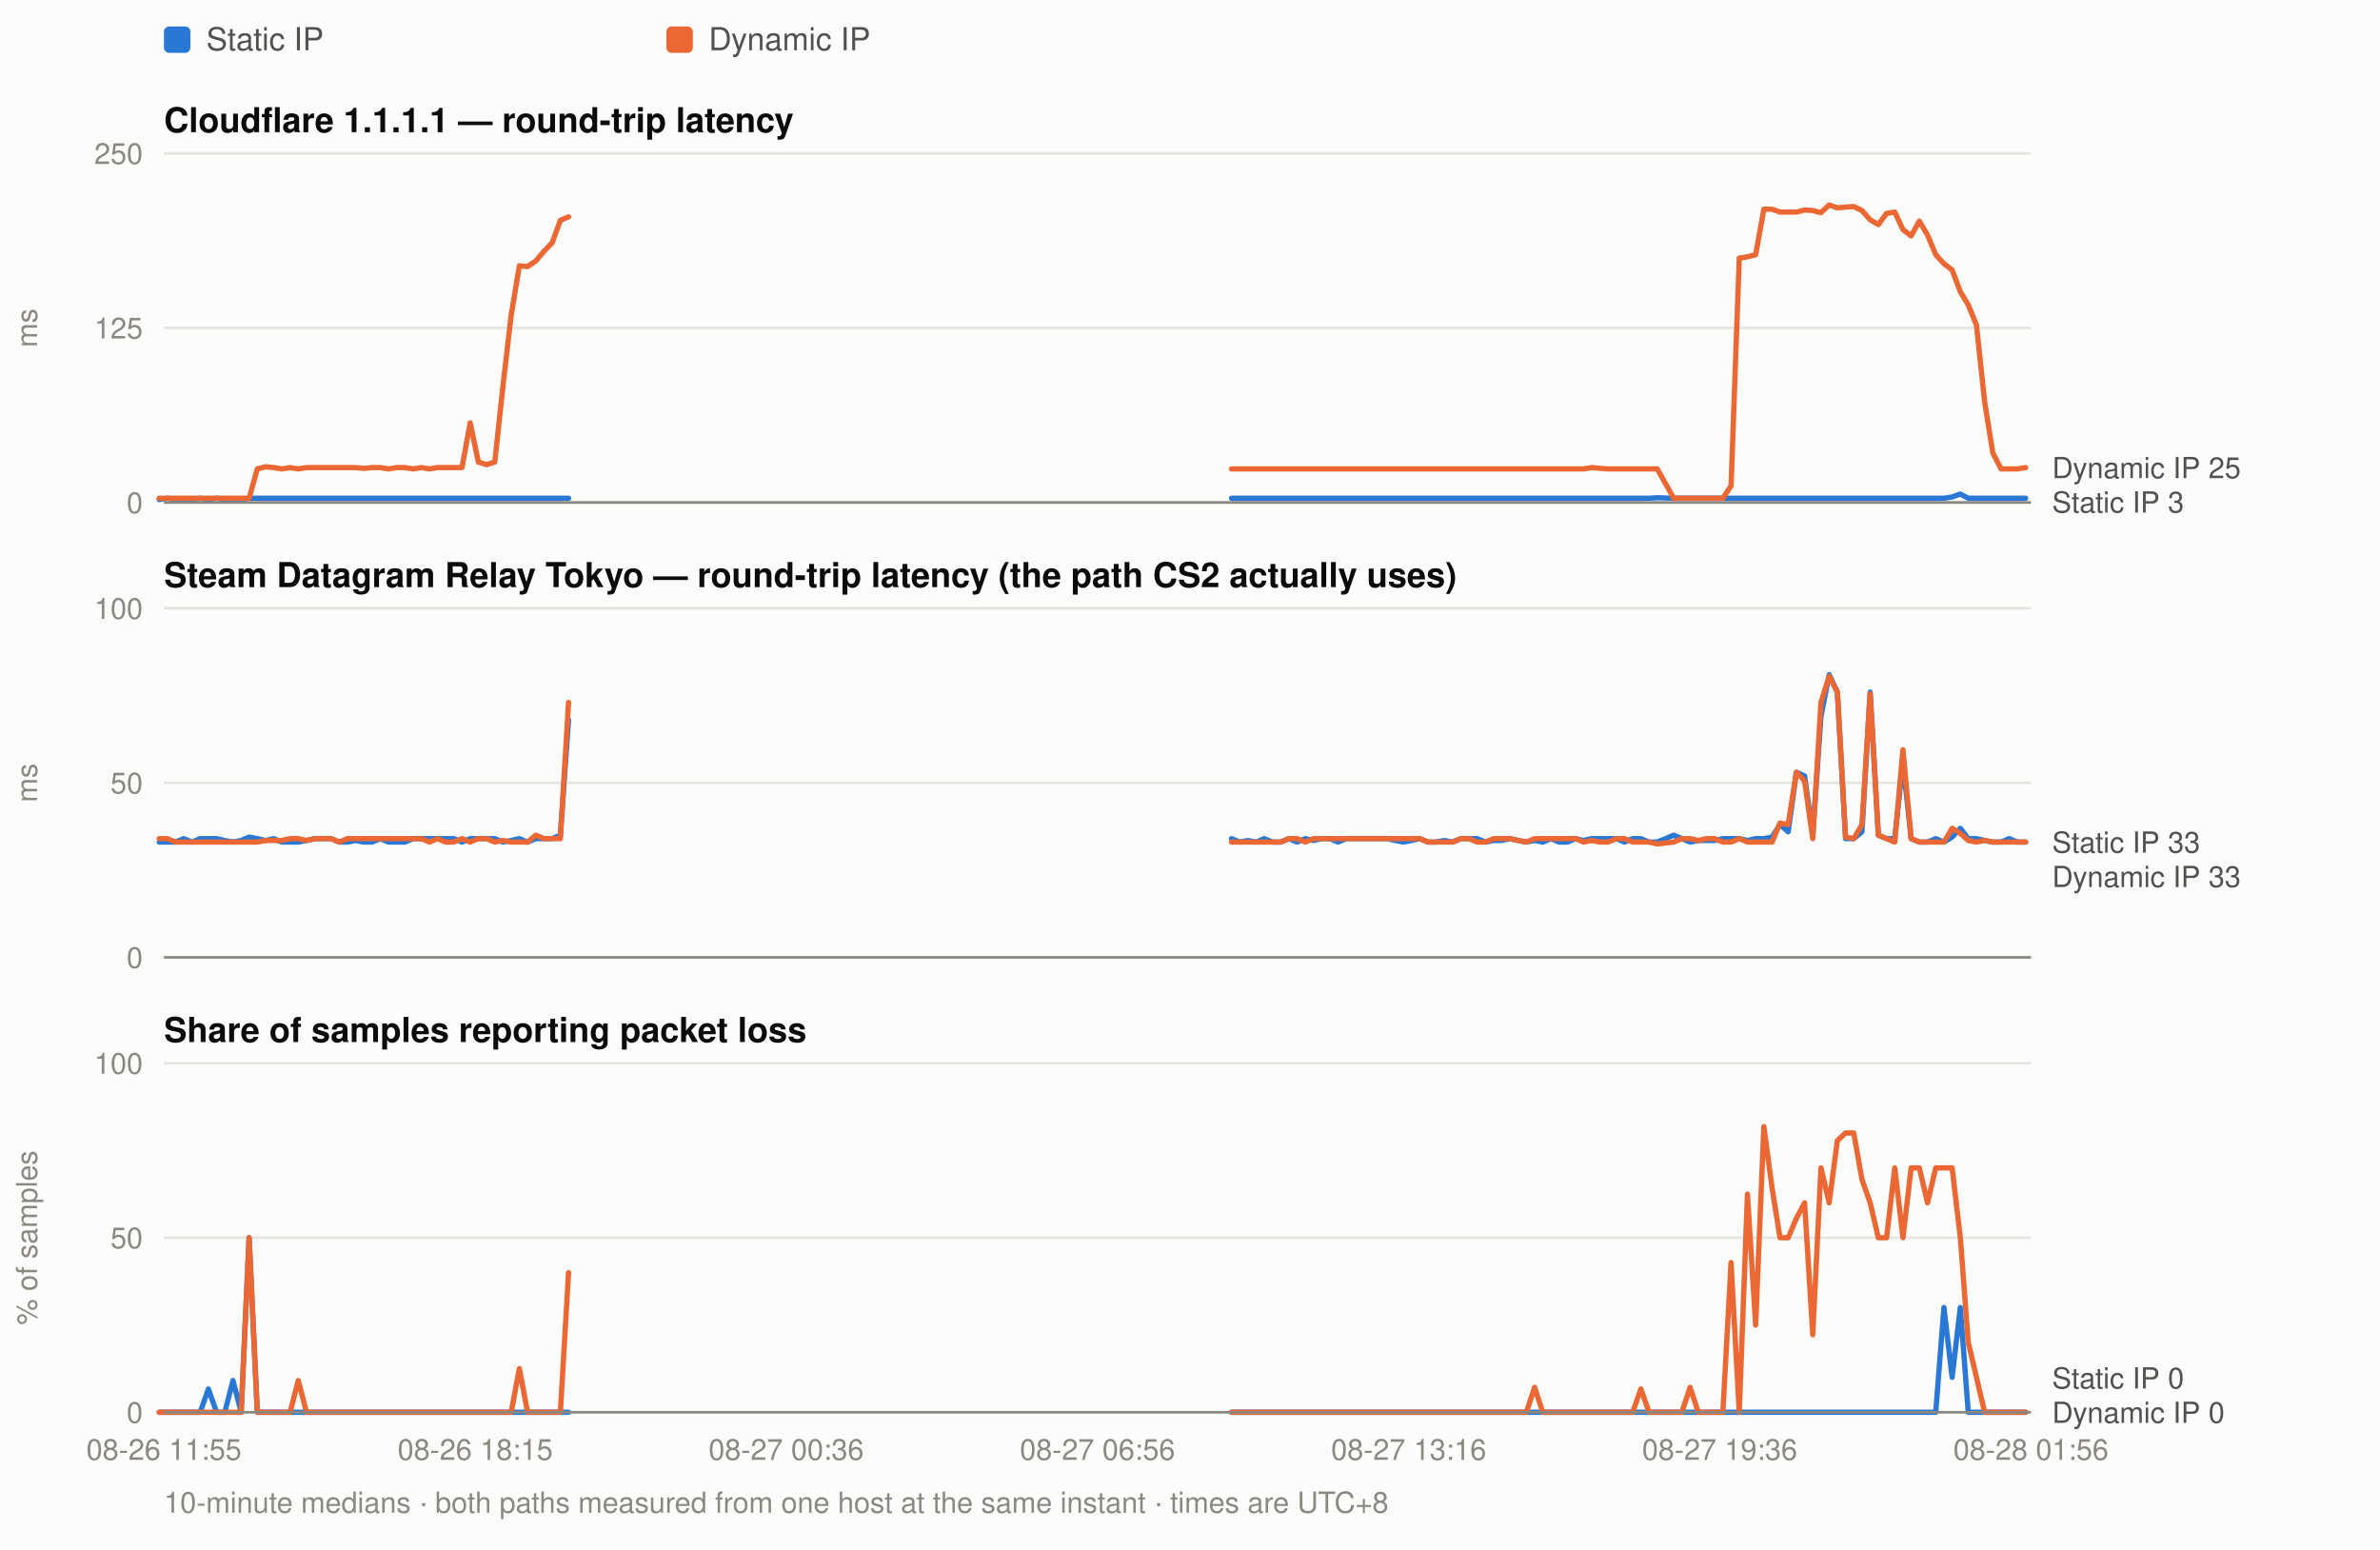
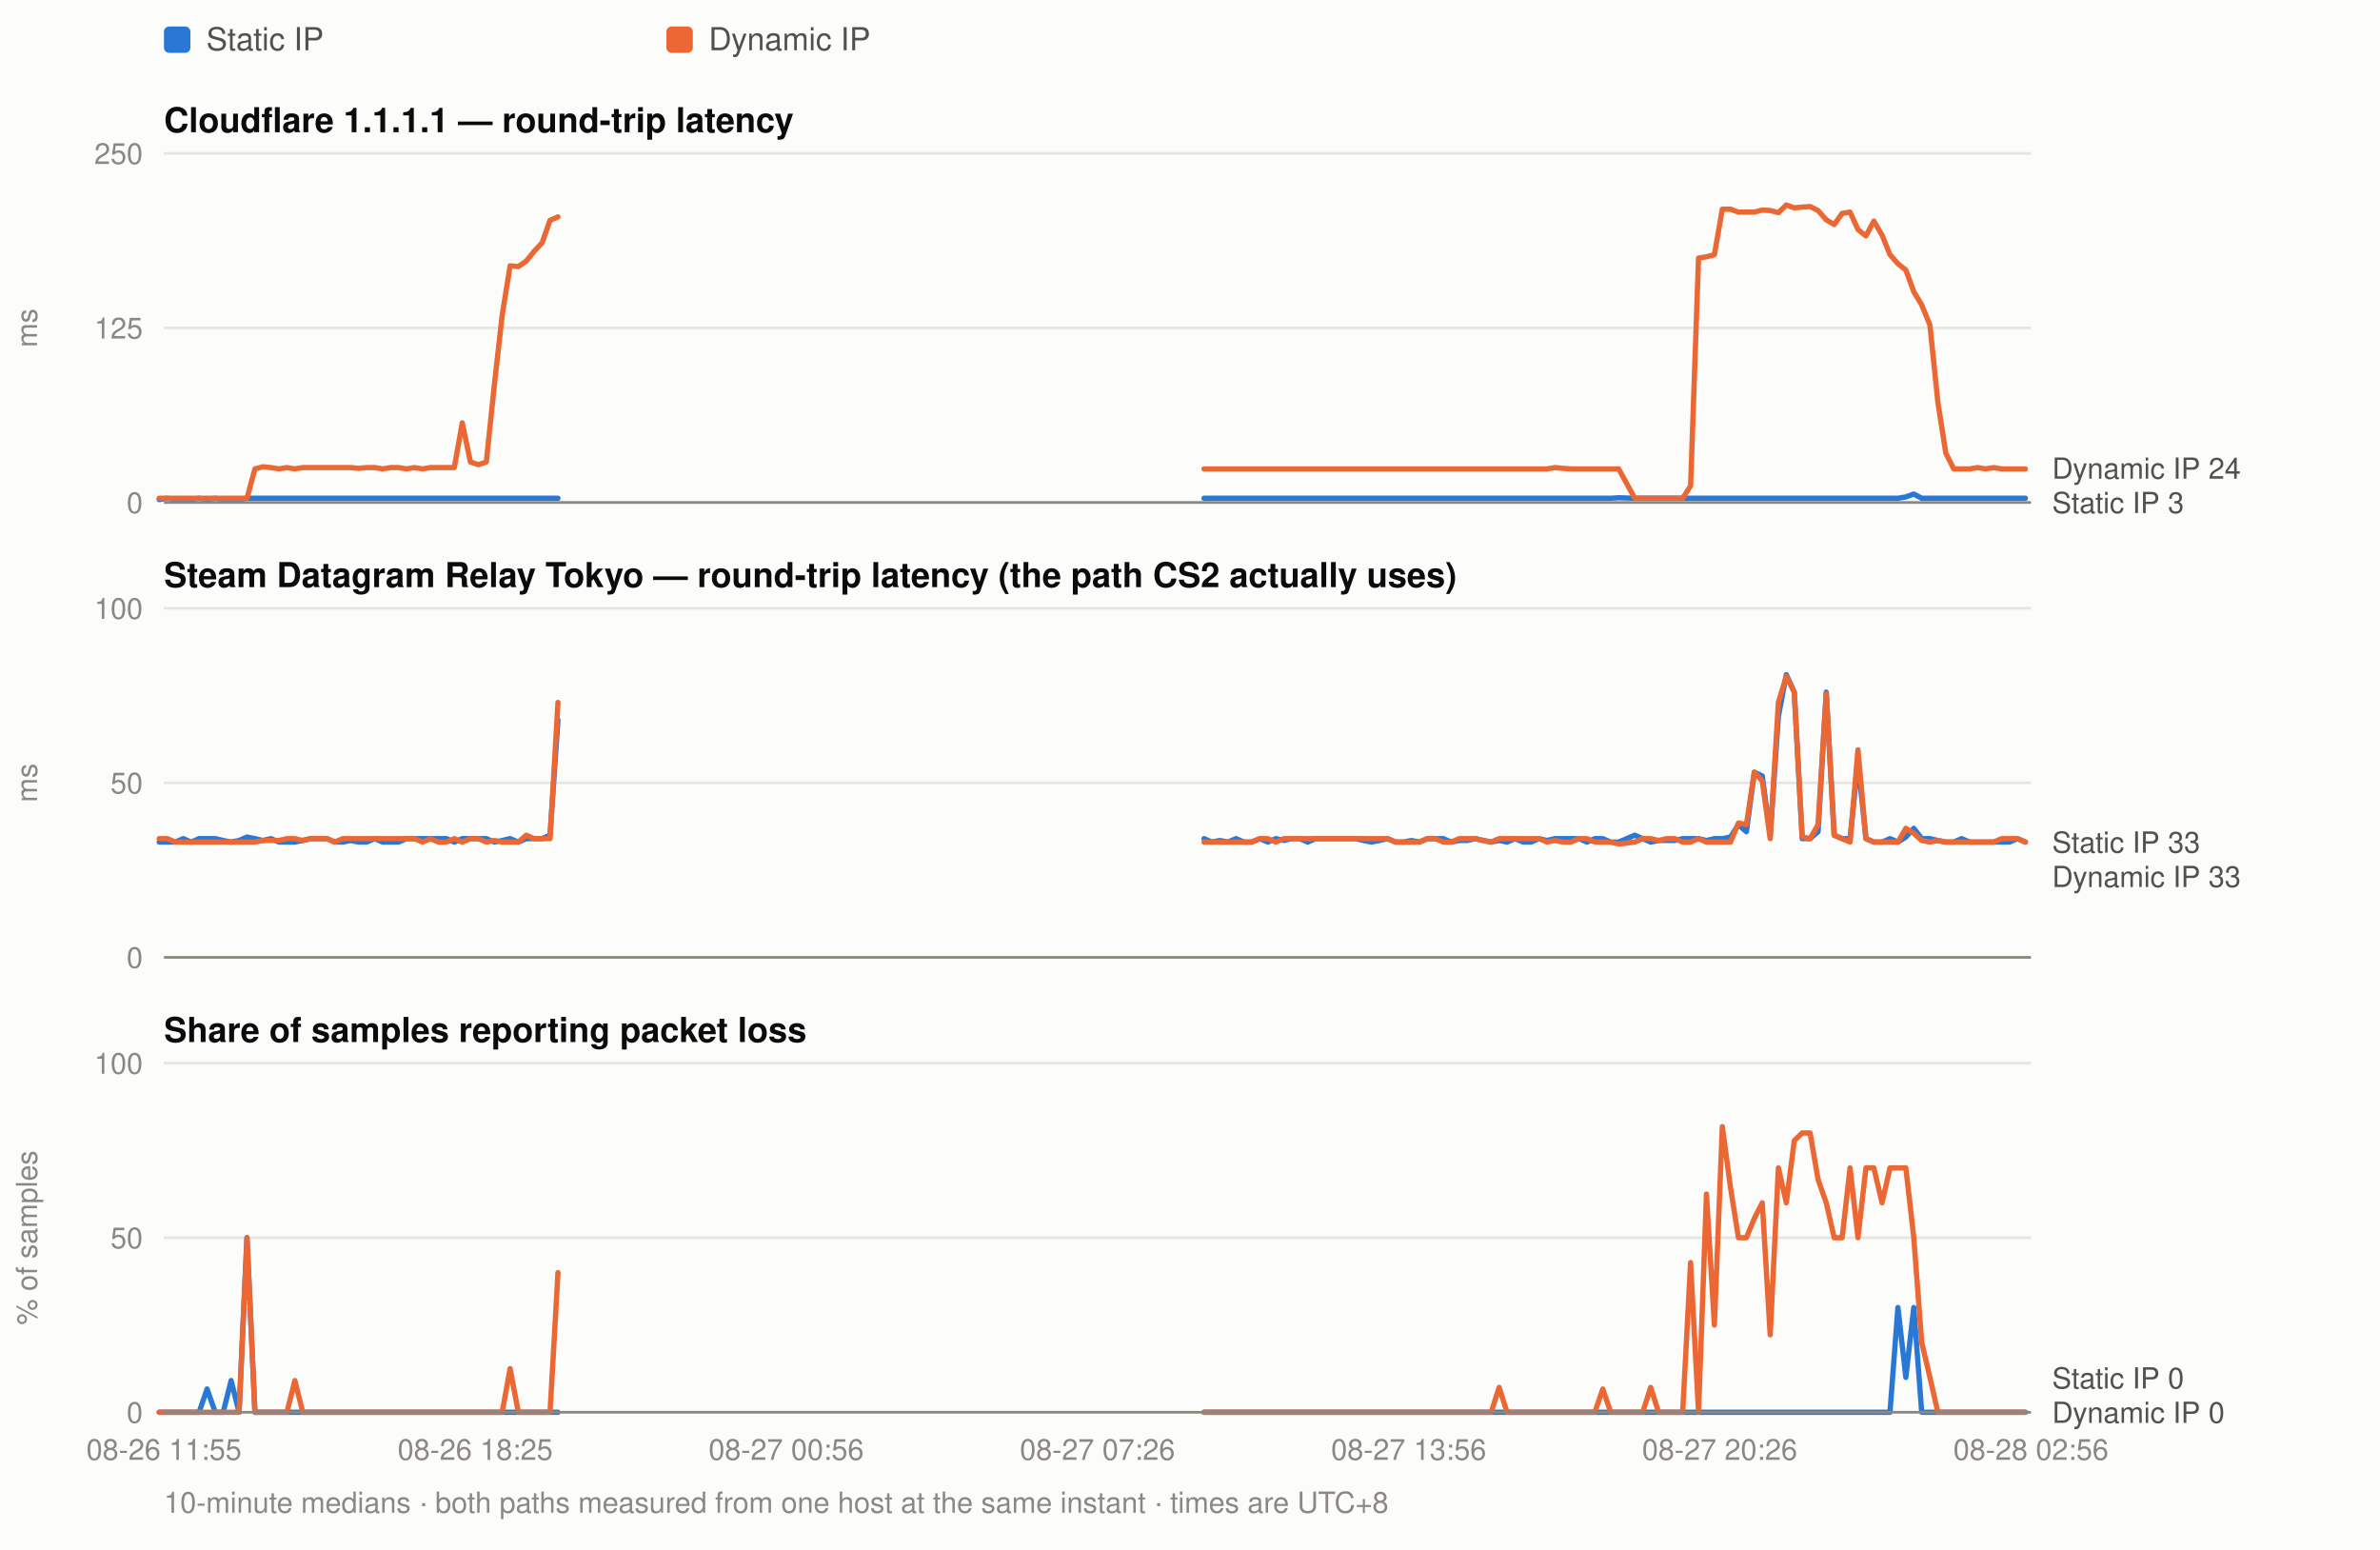
<svg xmlns="http://www.w3.org/2000/svg" width="900" height="586" viewBox="0 0 900 586" font-family="ui-sans-serif,-apple-system,Segoe UI,Helvetica,Arial,sans-serif">
  <rect width="900" height="586" fill="#fcfcfb" />
  <rect x="62" y="10" width="10" height="10" rx="2" fill="#2a78d6" />
  <text x="78" y="19" font-size="12" fill="#52514e">Static IP</text>
  <rect x="252" y="10" width="10" height="10" rx="2" fill="#eb6834" />
  <text x="268" y="19" font-size="12" fill="#52514e">Dynamic IP</text>
  <text x="62" y="50" font-size="13" font-weight="600" fill="#0b0b0b">Cloudflare 1.1.1.1 — round-trip latency</text>
  <line x1="62" y1="190.0" x2="768" y2="190.0" stroke="#e6e5e0" stroke-width="1" />
  <text x="54" y="194.0" font-size="11" text-anchor="end" fill="#8a8880">0</text>
  <line x1="62" y1="124.0" x2="768" y2="124.0" stroke="#e6e5e0" stroke-width="1" />
  <text x="54" y="128.0" font-size="11" text-anchor="end" fill="#8a8880">125</text>
  <line x1="62" y1="58.0" x2="768" y2="58.0" stroke="#e6e5e0" stroke-width="1" />
  <text x="54" y="62.0" font-size="11" text-anchor="end" fill="#8a8880">250</text>
  <text x="14" y="124.0" font-size="11" fill="#8a8880" transform="rotate(-90 14 124.0)" text-anchor="middle">ms</text>
-   <path d="M60.2 188.9 L63.3 188.4 L66.4 188.9 L69.5 188.9 L72.6 188.9 L75.7 188.4 L78.8 188.9 L81.9 188.4 L85.0 188.9 L88.1 188.9 L91.2 188.9 L94.2 188.4 L97.3 188.4 L100.4 188.4 L103.5 188.4 L106.6 188.4 L109.7 188.4 L112.8 188.4 L115.9 188.4 L119.0 188.4 L122.1 188.4 L125.2 188.4 L128.3 188.4 L131.4 188.4 L134.5 188.4 L137.6 188.4 L140.7 188.4 L143.8 188.4 L146.9 188.4 L150.0 188.4 L153.1 188.4 L156.2 188.4 L159.3 188.4 L162.4 188.4 L165.4 188.4 L168.5 188.4 L171.6 188.4 L174.7 188.4 L177.8 188.4 L180.9 188.4 L184.0 188.4 L187.1 188.4 L190.2 188.4 L193.3 188.4 L196.4 188.4 L199.5 188.4 L202.6 188.4 L205.7 188.4 L208.8 188.4 L211.9 188.4 L215.0 188.4" fill="none" stroke="#2a78d6" stroke-width="2" stroke-linejoin="round" stroke-linecap="round" />
-   <path d="M465.7 188.4 L468.8 188.4 L471.9 188.4 L475.0 188.4 L478.1 188.4 L481.2 188.4 L484.3 188.4 L487.4 188.4 L490.5 188.4 L493.6 188.4 L496.7 188.4 L499.8 188.4 L502.9 188.4 L506.0 188.4 L509.1 188.4 L512.2 188.4 L515.3 188.4 L518.4 188.4 L521.5 188.4 L524.6 188.4 L527.6 188.4 L530.7 188.4 L533.8 188.4 L536.9 188.4 L540.0 188.4 L543.1 188.4 L546.2 188.4 L549.3 188.4 L552.4 188.4 L555.5 188.4 L558.6 188.4 L561.7 188.4 L564.8 188.4 L567.9 188.4 L571.0 188.4 L574.1 188.4 L577.2 188.4 L580.3 188.4 L583.4 188.4 L586.5 188.4 L589.6 188.4 L592.7 188.4 L595.8 188.4 L598.8 188.4 L601.9 188.4 L605.0 188.4 L608.1 188.4 L611.2 188.4 L614.3 188.4 L617.4 188.4 L620.5 188.4 L623.6 188.4 L626.7 188.2 L632.9 188.4 L636.0 188.4 L639.1 188.4 L642.2 188.4 L645.3 188.4 L648.4 188.4 L651.5 188.4 L654.6 188.4 L657.7 188.4 L660.8 188.4 L663.9 188.4 L667.0 188.4 L670.1 188.4 L673.1 188.4 L676.2 188.4 L679.3 188.4 L682.4 188.4 L685.5 188.4 L688.6 188.4 L691.7 188.4 L694.8 188.4 L697.9 188.4 L701.0 188.4 L704.1 188.4 L707.2 188.4 L710.3 188.4 L713.4 188.4 L716.5 188.4 L719.6 188.4 L722.7 188.4 L725.8 188.4 L728.9 188.4 L732.0 188.4 L735.1 188.4 L738.2 187.9 L741.3 186.8 L744.3 188.4 L747.4 188.4 L750.5 188.4 L753.6 188.4 L756.7 188.4 L759.8 188.4 L762.9 188.4 L766.0 188.4" fill="none" stroke="#2a78d6" stroke-width="2" stroke-linejoin="round" stroke-linecap="round" />
-   <path d="M60.2 188.4 L63.3 188.4 L66.4 188.4 L69.5 188.4 L72.6 188.4 L75.7 188.4 L78.8 188.4 L81.9 188.4 L85.0 188.4 L88.1 188.4 L91.2 188.4 L94.2 188.4 L97.3 177.3 L100.4 176.5 L103.5 176.8 L106.6 177.3 L109.7 176.8 L112.8 177.3 L115.9 176.8 L119.0 176.8 L122.1 176.8 L125.2 176.8 L128.3 176.8 L131.4 176.8 L134.5 176.8 L137.6 177.1 L140.7 176.8 L143.8 176.8 L146.9 177.3 L150.0 176.8 L153.1 176.8 L156.2 177.3 L159.3 176.8 L162.4 177.3 L165.4 176.8 L168.5 176.8 L171.6 176.8 L174.7 176.8 L177.8 159.9 L180.9 174.7 L184.0 175.7 L187.1 174.7 L190.2 145.9 L193.3 119.2 L196.4 100.5 L199.5 100.8 L202.6 98.7 L205.7 95.0 L208.8 91.8 L211.9 83.3 L215.0 82.0" fill="none" stroke="#eb6834" stroke-width="2" stroke-linejoin="round" stroke-linecap="round" />
-   <path d="M465.7 177.3 L468.8 177.3 L471.9 177.3 L475.0 177.3 L478.1 177.3 L481.2 177.3 L484.3 177.3 L487.4 177.3 L490.5 177.3 L493.6 177.3 L496.7 177.3 L499.8 177.3 L502.9 177.3 L506.0 177.3 L509.1 177.3 L512.2 177.3 L515.3 177.3 L518.4 177.3 L521.5 177.3 L524.6 177.3 L527.6 177.3 L530.7 177.3 L533.8 177.3 L536.9 177.3 L540.0 177.3 L543.1 177.3 L546.2 177.3 L549.3 177.3 L552.4 177.3 L555.5 177.3 L558.6 177.3 L561.7 177.3 L564.8 177.3 L567.9 177.3 L571.0 177.3 L574.1 177.3 L577.2 177.3 L580.3 177.3 L583.4 177.3 L586.5 177.3 L589.6 177.3 L592.7 177.3 L595.8 177.3 L598.8 177.3 L601.9 176.8 L605.0 177.1 L608.1 177.3 L611.2 177.3 L614.3 177.3 L617.4 177.3 L620.5 177.3 L623.6 177.3 L626.7 177.3 L632.9 188.4 L636.0 188.4 L639.1 188.4 L642.2 188.4 L645.3 188.4 L648.4 188.4 L651.5 188.4 L654.6 183.7 L657.7 97.6 L660.8 97.1 L663.9 96.3 L667.0 79.1 L670.1 79.1 L673.1 80.2 L676.2 80.2 L679.3 80.2 L682.4 79.4 L685.5 79.6 L688.6 80.4 L691.7 77.5 L694.8 78.6 L697.9 78.3 L701.0 78.1 L704.1 79.6 L707.2 83.1 L710.3 84.9 L713.4 80.7 L716.5 80.2 L719.6 86.8 L722.7 89.2 L725.8 83.6 L728.9 88.9 L732.0 96.3 L735.1 99.7 L738.2 102.1 L741.3 110.3 L744.3 115.3 L747.4 122.9 L750.5 152.0 L753.6 171.3 L756.7 177.3 L759.8 177.3 L762.9 177.3 L766.0 176.8" fill="none" stroke="#eb6834" stroke-width="2" stroke-linejoin="round" stroke-linecap="round" />
-   <text x="776" y="180.8" font-size="11" fill="#52514e">Dynamic IP 25</text>
-   <text x="776" y="193.8" font-size="11" fill="#52514e">Static IP 3</text>
+   <path d="M60.2 188.9 L63.3 188.4 L66.3 188.9 L69.3 188.9 L72.3 188.9 L75.3 188.4 L78.3 188.9 L81.4 188.4 L84.4 188.9 L87.4 188.9 L90.4 188.9 L93.4 188.4 L96.4 188.4 L99.4 188.4 L102.5 188.4 L105.5 188.4 L108.5 188.4 L111.5 188.4 L114.5 188.4 L117.5 188.4 L120.6 188.4 L123.6 188.4 L126.6 188.4 L129.6 188.4 L132.6 188.4 L135.6 188.4 L138.7 188.4 L141.7 188.4 L144.7 188.4 L147.7 188.4 L150.7 188.4 L153.7 188.4 L156.7 188.4 L159.8 188.4 L162.8 188.4 L165.8 188.4 L168.8 188.4 L171.8 188.4 L174.8 188.4 L177.9 188.4 L180.9 188.4 L183.9 188.4 L186.9 188.4 L189.9 188.4 L192.9 188.4 L196.0 188.4 L199.0 188.4 L202.0 188.4 L205.0 188.4 L208.0 188.4 L211.0 188.4" fill="none" stroke="#2a78d6" stroke-width="2" stroke-linejoin="round" stroke-linecap="round" />
+   <path d="M455.3 188.4 L458.3 188.4 L461.3 188.4 L464.4 188.4 L467.4 188.4 L470.4 188.4 L473.4 188.4 L476.4 188.4 L479.4 188.4 L482.5 188.4 L485.5 188.4 L488.5 188.4 L491.5 188.4 L494.5 188.4 L497.5 188.4 L500.6 188.4 L503.6 188.4 L506.6 188.4 L509.6 188.4 L512.6 188.4 L515.6 188.4 L518.6 188.4 L521.7 188.4 L524.7 188.4 L527.7 188.4 L530.7 188.4 L533.7 188.4 L536.7 188.4 L539.8 188.4 L542.8 188.4 L545.8 188.4 L548.8 188.4 L551.8 188.4 L554.8 188.4 L557.9 188.4 L560.9 188.4 L563.9 188.4 L566.9 188.4 L569.9 188.4 L572.9 188.4 L576.0 188.4 L579.0 188.4 L582.0 188.4 L585.0 188.4 L588.0 188.4 L591.0 188.4 L594.0 188.4 L597.1 188.4 L600.1 188.4 L603.1 188.4 L606.1 188.4 L609.1 188.4 L612.1 188.2 L618.2 188.4 L621.2 188.4 L624.2 188.4 L627.2 188.4 L630.2 188.4 L633.3 188.4 L636.3 188.4 L639.3 188.4 L642.3 188.4 L645.3 188.4 L648.3 188.4 L651.3 188.4 L654.4 188.4 L657.4 188.4 L660.4 188.4 L663.4 188.4 L666.4 188.4 L669.4 188.4 L672.5 188.4 L675.5 188.4 L678.5 188.4 L681.5 188.4 L684.5 188.4 L687.5 188.4 L690.6 188.4 L693.6 188.4 L696.6 188.4 L699.6 188.4 L702.6 188.4 L705.6 188.4 L708.6 188.4 L711.7 188.4 L714.7 188.4 L717.7 188.4 L720.7 187.9 L723.7 186.8 L726.7 188.4 L729.8 188.4 L732.8 188.4 L735.8 188.4 L738.8 188.4 L741.8 188.4 L744.8 188.4 L747.9 188.4 L750.9 188.4 L753.9 188.4 L756.9 188.4 L759.9 188.4 L762.9 188.4 L765.9 188.4" fill="none" stroke="#2a78d6" stroke-width="2" stroke-linejoin="round" stroke-linecap="round" />
+   <path d="M60.2 188.4 L63.3 188.4 L66.3 188.4 L69.3 188.4 L72.3 188.4 L75.3 188.4 L78.3 188.4 L81.4 188.4 L84.4 188.4 L87.4 188.4 L90.4 188.4 L93.4 188.4 L96.4 177.3 L99.4 176.5 L102.5 176.8 L105.5 177.3 L108.5 176.8 L111.5 177.3 L114.5 176.8 L117.5 176.8 L120.6 176.8 L123.6 176.8 L126.6 176.8 L129.6 176.8 L132.6 176.8 L135.6 177.1 L138.7 176.8 L141.7 176.8 L144.7 177.3 L147.7 176.8 L150.7 176.8 L153.7 177.3 L156.7 176.8 L159.8 177.3 L162.8 176.8 L165.8 176.8 L168.8 176.8 L171.8 176.8 L174.8 159.9 L177.9 174.7 L180.9 175.7 L183.9 174.7 L186.9 145.9 L189.9 119.2 L192.9 100.5 L196.0 100.8 L199.0 98.7 L202.0 95.0 L205.0 91.8 L208.0 83.3 L211.0 82.0" fill="none" stroke="#eb6834" stroke-width="2" stroke-linejoin="round" stroke-linecap="round" />
+   <path d="M455.3 177.3 L458.3 177.3 L461.3 177.3 L464.4 177.3 L467.4 177.3 L470.4 177.3 L473.4 177.3 L476.4 177.3 L479.4 177.3 L482.5 177.3 L485.5 177.3 L488.5 177.3 L491.5 177.3 L494.5 177.3 L497.5 177.3 L500.6 177.3 L503.6 177.3 L506.6 177.3 L509.6 177.3 L512.6 177.3 L515.6 177.3 L518.6 177.3 L521.7 177.3 L524.7 177.3 L527.7 177.3 L530.7 177.3 L533.7 177.3 L536.7 177.3 L539.8 177.3 L542.8 177.3 L545.8 177.3 L548.8 177.3 L551.8 177.3 L554.8 177.3 L557.9 177.3 L560.9 177.3 L563.9 177.3 L566.9 177.3 L569.9 177.3 L572.9 177.3 L576.0 177.3 L579.0 177.3 L582.0 177.3 L585.0 177.3 L588.0 176.8 L591.0 177.1 L594.0 177.3 L597.1 177.3 L600.1 177.3 L603.1 177.3 L606.1 177.3 L609.1 177.3 L612.1 177.3 L618.2 188.4 L621.2 188.4 L624.2 188.4 L627.2 188.4 L630.2 188.4 L633.3 188.4 L636.3 188.4 L639.3 183.7 L642.3 97.6 L645.3 97.1 L648.3 96.3 L651.3 79.1 L654.4 79.1 L657.4 80.2 L660.4 80.2 L663.4 80.2 L666.4 79.4 L669.4 79.6 L672.5 80.4 L675.5 77.5 L678.5 78.6 L681.5 78.3 L684.5 78.1 L687.5 79.6 L690.6 83.1 L693.6 84.9 L696.6 80.7 L699.6 80.2 L702.6 86.8 L705.6 89.2 L708.6 83.6 L711.7 88.9 L714.7 96.3 L717.7 99.7 L720.7 102.1 L723.7 110.3 L726.7 115.3 L729.8 122.9 L732.8 152.0 L735.8 171.3 L738.8 177.3 L741.8 177.3 L744.8 177.3 L747.9 176.8 L750.9 177.3 L753.9 176.8 L756.9 177.3 L759.9 177.3 L762.9 177.3 L765.9 177.3" fill="none" stroke="#eb6834" stroke-width="2" stroke-linejoin="round" stroke-linecap="round" />
+   <text x="776" y="181.0" font-size="11" fill="#52514e">Dynamic IP 24</text>
+   <text x="776" y="194.0" font-size="11" fill="#52514e">Static IP 3</text>
  <line x1="62" y1="190" x2="768" y2="190" stroke="#8a8880" stroke-width="1" />
  <text x="62" y="222" font-size="13" font-weight="600" fill="#0b0b0b">Steam Datagram Relay Tokyo — round-trip latency (the path CS2 actually uses)</text>
  <line x1="62" y1="362.0" x2="768" y2="362.0" stroke="#e6e5e0" stroke-width="1" />
  <text x="54" y="366.0" font-size="11" text-anchor="end" fill="#8a8880">0</text>
  <line x1="62" y1="296.0" x2="768" y2="296.0" stroke="#e6e5e0" stroke-width="1" />
  <text x="54" y="300.0" font-size="11" text-anchor="end" fill="#8a8880">50</text>
  <line x1="62" y1="230.0" x2="768" y2="230.0" stroke="#e6e5e0" stroke-width="1" />
  <text x="54" y="234.0" font-size="11" text-anchor="end" fill="#8a8880">100</text>
  <text x="14" y="296.0" font-size="11" fill="#8a8880" transform="rotate(-90 14 296.0)" text-anchor="middle">ms</text>
-   <path d="M60.2 318.4 L63.3 318.4 L66.4 318.4 L69.5 317.1 L72.6 318.4 L75.7 317.1 L78.8 317.1 L81.9 317.1 L85.0 317.8 L88.1 318.4 L91.2 317.8 L94.2 316.5 L97.3 317.1 L100.4 317.8 L103.5 317.1 L106.6 318.4 L109.7 318.4 L112.8 318.4 L115.9 317.8 L119.0 317.1 L122.1 317.1 L125.2 317.1 L128.3 318.4 L131.4 318.4 L134.5 317.8 L137.6 318.4 L140.7 318.4 L143.8 317.1 L146.9 318.4 L150.0 318.4 L153.1 318.4 L156.2 317.1 L159.3 317.1 L162.4 317.1 L165.4 317.1 L168.5 317.1 L171.6 317.1 L174.7 318.4 L177.8 317.1 L180.9 317.1 L184.0 317.1 L187.1 317.1 L190.2 318.4 L193.3 317.8 L196.4 317.1 L199.5 318.4 L202.6 317.1 L205.7 317.1 L208.8 317.1 L211.9 315.8 L215.0 272.2" fill="none" stroke="#2a78d6" stroke-width="2" stroke-linejoin="round" stroke-linecap="round" />
-   <path d="M465.7 317.1 L468.8 318.4 L471.9 317.8 L475.0 318.4 L478.1 317.1 L481.2 318.4 L484.3 318.4 L487.4 317.1 L490.5 318.4 L493.6 317.1 L496.7 317.8 L499.8 317.1 L502.9 317.1 L506.0 318.4 L509.1 317.1 L512.2 317.1 L515.3 317.1 L518.4 317.1 L521.5 317.1 L524.6 317.1 L527.6 317.8 L530.7 318.4 L533.8 317.8 L536.9 317.1 L540.0 318.4 L543.1 318.4 L546.2 317.8 L549.3 318.4 L552.4 317.1 L555.5 317.1 L558.6 317.1 L561.7 318.4 L564.8 317.8 L567.9 317.8 L571.0 317.1 L574.1 317.8 L577.2 318.4 L580.3 317.8 L583.4 318.4 L586.5 317.1 L589.6 318.4 L592.7 318.4 L595.8 317.1 L598.8 317.8 L601.9 317.1 L605.0 317.1 L608.1 317.1 L611.2 317.1 L614.3 318.4 L617.4 317.1 L620.5 317.1 L623.6 318.4 L626.7 318.4 L632.9 315.8 L636.0 317.1 L639.1 318.4 L642.2 317.8 L645.3 317.8 L648.4 317.8 L651.5 317.1 L654.6 317.1 L657.7 317.1 L660.8 317.8 L663.9 317.1 L667.0 317.1 L670.1 316.5 L673.1 311.8 L676.2 314.5 L679.3 292.0 L682.4 293.4 L685.5 315.8 L688.6 270.9 L691.7 255.1 L694.8 261.7 L697.9 317.1 L701.0 317.1 L704.1 314.5 L707.2 261.7 L710.3 315.8 L713.4 317.1 L716.5 317.1 L719.6 288.1 L722.7 317.1 L725.8 318.4 L728.9 318.4 L732.0 317.1 L735.1 318.4 L738.2 316.5 L741.3 313.2 L744.3 317.1 L747.4 317.1 L750.5 317.8 L753.6 318.4 L756.7 318.4 L759.8 317.1 L762.9 318.4 L766.0 318.4" fill="none" stroke="#2a78d6" stroke-width="2" stroke-linejoin="round" stroke-linecap="round" />
-   <path d="M60.2 317.1 L63.3 317.1 L66.4 318.4 L69.5 318.4 L72.6 318.4 L75.7 318.4 L78.8 318.4 L81.9 318.4 L85.0 318.4 L88.1 318.4 L91.2 318.4 L94.2 318.4 L97.3 318.4 L100.4 317.8 L103.5 317.8 L106.6 317.8 L109.7 317.1 L112.8 317.1 L115.9 317.8 L119.0 317.1 L122.1 317.1 L125.2 317.1 L128.3 318.4 L131.4 317.1 L134.5 317.1 L137.6 317.1 L140.7 317.1 L143.8 317.1 L146.9 317.1 L150.0 317.1 L153.1 317.1 L156.2 317.1 L159.3 317.1 L162.4 318.4 L165.4 317.1 L168.5 318.4 L171.6 318.4 L174.7 317.1 L177.8 318.4 L180.9 317.1 L184.0 317.1 L187.1 318.4 L190.2 317.8 L193.3 318.4 L196.4 318.4 L199.5 318.4 L202.6 315.8 L205.7 317.1 L208.8 317.1 L211.9 317.1 L215.0 265.6" fill="none" stroke="#eb6834" stroke-width="2" stroke-linejoin="round" stroke-linecap="round" />
-   <path d="M465.7 318.4 L468.8 318.4 L471.9 318.4 L475.0 318.4 L478.1 318.4 L481.2 318.4 L484.3 318.4 L487.4 317.1 L490.5 317.1 L493.6 318.4 L496.7 317.1 L499.8 317.1 L502.9 317.1 L506.0 317.1 L509.1 317.1 L512.2 317.1 L515.3 317.1 L518.4 317.1 L521.5 317.1 L524.6 317.1 L527.6 317.1 L530.7 317.1 L533.8 317.1 L536.9 317.1 L540.0 318.4 L543.1 318.4 L546.2 318.4 L549.3 318.4 L552.4 317.1 L555.5 317.1 L558.6 318.4 L561.7 318.4 L564.8 317.1 L567.9 317.1 L571.0 317.1 L574.1 317.8 L577.2 318.4 L580.3 317.1 L583.4 317.1 L586.5 317.1 L589.6 317.1 L592.7 317.1 L595.8 317.1 L598.8 318.4 L601.9 317.8 L605.0 318.4 L608.1 318.4 L611.2 317.1 L614.3 317.1 L617.4 318.4 L620.5 318.4 L623.6 318.4 L626.7 319.1 L632.9 318.4 L636.0 317.1 L639.1 317.1 L642.2 317.8 L645.3 317.1 L648.4 317.1 L651.5 318.4 L654.6 318.4 L657.7 317.1 L660.8 318.4 L663.9 318.4 L667.0 318.4 L670.1 318.4 L673.1 311.2 L676.2 311.8 L679.3 292.0 L682.4 295.3 L685.5 317.1 L688.6 265.6 L691.7 255.7 L694.8 261.7 L697.9 316.5 L701.0 317.1 L704.1 311.8 L707.2 262.3 L710.3 315.8 L713.4 317.1 L716.5 318.4 L719.6 283.5 L722.7 317.1 L725.8 318.4 L728.9 318.4 L732.0 318.4 L735.1 318.4 L738.2 313.2 L741.3 315.1 L744.3 317.8 L747.4 318.4 L750.5 317.8 L753.6 318.4 L756.7 318.4 L759.8 318.4 L762.9 318.4 L766.0 318.4" fill="none" stroke="#eb6834" stroke-width="2" stroke-linejoin="round" stroke-linecap="round" />
+   <path d="M60.2 318.4 L63.3 318.4 L66.3 318.4 L69.3 317.1 L72.3 318.4 L75.3 317.1 L78.3 317.1 L81.4 317.1 L84.4 317.8 L87.4 318.4 L90.4 317.8 L93.4 316.5 L96.4 317.1 L99.4 317.8 L102.5 317.1 L105.5 318.4 L108.5 318.4 L111.5 318.4 L114.5 317.8 L117.5 317.1 L120.6 317.1 L123.6 317.1 L126.6 318.4 L129.6 318.4 L132.6 317.8 L135.6 318.4 L138.7 318.4 L141.7 317.1 L144.7 318.4 L147.7 318.4 L150.7 318.4 L153.7 317.1 L156.7 317.1 L159.8 317.1 L162.8 317.1 L165.8 317.1 L168.8 317.1 L171.8 318.4 L174.8 317.1 L177.9 317.1 L180.9 317.1 L183.9 317.1 L186.9 318.4 L189.9 317.8 L192.9 317.1 L196.0 318.4 L199.0 317.1 L202.0 317.1 L205.0 317.1 L208.0 315.8 L211.0 272.2" fill="none" stroke="#2a78d6" stroke-width="2" stroke-linejoin="round" stroke-linecap="round" />
+   <path d="M455.3 317.1 L458.3 318.4 L461.3 317.8 L464.4 318.4 L467.4 317.1 L470.4 318.4 L473.4 318.4 L476.4 317.1 L479.4 318.4 L482.5 317.1 L485.5 317.8 L488.5 317.1 L491.5 317.1 L494.5 318.4 L497.5 317.1 L500.6 317.1 L503.6 317.1 L506.6 317.1 L509.6 317.1 L512.6 317.1 L515.6 317.8 L518.6 318.4 L521.7 317.8 L524.7 317.1 L527.7 318.4 L530.7 318.4 L533.7 317.8 L536.7 318.4 L539.8 317.1 L542.8 317.1 L545.8 317.1 L548.8 318.4 L551.8 317.8 L554.8 317.8 L557.9 317.1 L560.9 317.8 L563.9 318.4 L566.9 317.8 L569.9 318.4 L572.9 317.1 L576.0 318.4 L579.0 318.4 L582.0 317.1 L585.0 317.8 L588.0 317.1 L591.0 317.1 L594.0 317.1 L597.1 317.1 L600.1 318.4 L603.1 317.1 L606.1 317.1 L609.1 318.4 L612.1 318.4 L618.2 315.8 L621.2 317.1 L624.2 318.4 L627.2 317.8 L630.2 317.8 L633.3 317.8 L636.3 317.1 L639.3 317.1 L642.3 317.1 L645.3 317.8 L648.3 317.1 L651.3 317.1 L654.4 316.5 L657.4 311.8 L660.4 314.5 L663.4 292.0 L666.4 293.4 L669.4 315.8 L672.5 270.9 L675.5 255.1 L678.5 261.7 L681.5 317.1 L684.5 317.1 L687.5 314.5 L690.6 261.7 L693.6 315.8 L696.6 317.1 L699.6 317.1 L702.6 288.1 L705.6 317.1 L708.6 318.4 L711.7 318.4 L714.7 317.1 L717.7 318.4 L720.7 316.5 L723.7 313.2 L726.7 317.1 L729.8 317.1 L732.8 317.8 L735.8 318.4 L738.8 318.4 L741.8 317.1 L744.8 318.4 L747.9 318.4 L750.9 318.4 L753.9 318.4 L756.9 318.4 L759.9 318.4 L762.9 317.1 L765.9 318.4" fill="none" stroke="#2a78d6" stroke-width="2" stroke-linejoin="round" stroke-linecap="round" />
+   <path d="M60.2 317.1 L63.3 317.1 L66.3 318.4 L69.3 318.4 L72.3 318.4 L75.3 318.4 L78.3 318.4 L81.4 318.4 L84.4 318.4 L87.4 318.4 L90.4 318.4 L93.4 318.4 L96.4 318.4 L99.4 317.8 L102.5 317.8 L105.5 317.8 L108.5 317.1 L111.5 317.1 L114.5 317.8 L117.5 317.1 L120.6 317.1 L123.6 317.1 L126.6 318.4 L129.6 317.1 L132.6 317.1 L135.6 317.1 L138.7 317.1 L141.7 317.1 L144.7 317.1 L147.7 317.1 L150.7 317.1 L153.7 317.1 L156.7 317.1 L159.8 318.4 L162.8 317.1 L165.8 318.4 L168.8 318.4 L171.8 317.1 L174.8 318.4 L177.9 317.1 L180.9 317.1 L183.9 318.4 L186.9 317.8 L189.9 318.4 L192.9 318.4 L196.0 318.4 L199.0 315.8 L202.0 317.1 L205.0 317.1 L208.0 317.1 L211.0 265.6" fill="none" stroke="#eb6834" stroke-width="2" stroke-linejoin="round" stroke-linecap="round" />
+   <path d="M455.3 318.4 L458.3 318.4 L461.3 318.4 L464.4 318.4 L467.4 318.4 L470.4 318.4 L473.4 318.4 L476.4 317.1 L479.4 317.1 L482.5 318.4 L485.5 317.1 L488.5 317.1 L491.5 317.1 L494.5 317.1 L497.5 317.1 L500.6 317.1 L503.6 317.1 L506.6 317.1 L509.6 317.1 L512.6 317.1 L515.6 317.1 L518.6 317.1 L521.7 317.1 L524.7 317.1 L527.7 318.4 L530.7 318.4 L533.7 318.4 L536.7 318.4 L539.8 317.1 L542.8 317.1 L545.8 318.4 L548.8 318.4 L551.8 317.1 L554.8 317.1 L557.9 317.1 L560.9 317.8 L563.9 318.4 L566.9 317.1 L569.9 317.1 L572.9 317.1 L576.0 317.1 L579.0 317.1 L582.0 317.1 L585.0 318.4 L588.0 317.8 L591.0 318.4 L594.0 318.4 L597.1 317.1 L600.1 317.1 L603.1 318.4 L606.1 318.4 L609.1 318.4 L612.1 319.1 L618.2 318.4 L621.2 317.1 L624.2 317.1 L627.2 317.8 L630.2 317.1 L633.3 317.1 L636.3 318.4 L639.3 318.4 L642.3 317.1 L645.3 318.4 L648.3 318.4 L651.3 318.4 L654.4 318.4 L657.4 311.2 L660.4 311.8 L663.4 292.0 L666.4 295.3 L669.4 317.1 L672.5 265.6 L675.5 255.7 L678.5 261.7 L681.5 316.5 L684.5 317.1 L687.5 311.8 L690.6 262.3 L693.6 315.8 L696.6 317.1 L699.6 318.4 L702.6 283.5 L705.6 317.1 L708.6 318.4 L711.7 318.4 L714.7 318.4 L717.7 318.4 L720.7 313.2 L723.7 315.1 L726.7 317.8 L729.8 318.4 L732.8 317.8 L735.8 318.4 L738.8 318.4 L741.8 318.4 L744.8 318.4 L747.9 318.4 L750.9 318.4 L753.9 318.4 L756.9 317.1 L759.9 317.1 L762.9 317.1 L765.9 318.4" fill="none" stroke="#eb6834" stroke-width="2" stroke-linejoin="round" stroke-linecap="round" />
  <text x="776" y="322.4" font-size="11" fill="#52514e">Static IP 33</text>
  <text x="776" y="335.4" font-size="11" fill="#52514e">Dynamic IP 33</text>
  <line x1="62" y1="362" x2="768" y2="362" stroke="#8a8880" stroke-width="1" />
  <text x="62" y="394" font-size="13" font-weight="600" fill="#0b0b0b">Share of samples reporting packet loss</text>
  <line x1="62" y1="534.0" x2="768" y2="534.0" stroke="#e6e5e0" stroke-width="1" />
  <text x="54" y="538.0" font-size="11" text-anchor="end" fill="#8a8880">0</text>
  <line x1="62" y1="468.0" x2="768" y2="468.0" stroke="#e6e5e0" stroke-width="1" />
  <text x="54" y="472.0" font-size="11" text-anchor="end" fill="#8a8880">50</text>
  <line x1="62" y1="402.0" x2="768" y2="402.0" stroke="#e6e5e0" stroke-width="1" />
  <text x="54" y="406.0" font-size="11" text-anchor="end" fill="#8a8880">100</text>
  <text x="14" y="468.0" font-size="11" fill="#8a8880" transform="rotate(-90 14 468.0)" text-anchor="middle">% of samples</text>
-   <path d="M60.2 534.0 L63.3 534.0 L66.4 534.0 L69.5 534.0 L72.6 534.0 L75.7 534.0 L78.8 525.2 L81.9 534.0 L85.0 534.0 L88.1 522.0 L91.2 534.0 L94.2 468.0 L97.3 534.0 L100.4 534.0 L103.5 534.0 L106.6 534.0 L109.7 534.0 L112.8 534.0 L115.9 534.0 L119.0 534.0 L122.1 534.0 L125.2 534.0 L128.3 534.0 L131.4 534.0 L134.5 534.0 L137.6 534.0 L140.7 534.0 L143.8 534.0 L146.9 534.0 L150.0 534.0 L153.1 534.0 L156.2 534.0 L159.3 534.0 L162.4 534.0 L165.4 534.0 L168.5 534.0 L171.6 534.0 L174.7 534.0 L177.8 534.0 L180.9 534.0 L184.0 534.0 L187.1 534.0 L190.2 534.0 L193.3 534.0 L196.4 534.0 L199.5 534.0 L202.6 534.0 L205.7 534.0 L208.8 534.0 L211.9 534.0 L215.0 534.0" fill="none" stroke="#2a78d6" stroke-width="2" stroke-linejoin="round" stroke-linecap="round" />
-   <path d="M465.7 534.0 L468.8 534.0 L471.9 534.0 L475.0 534.0 L478.1 534.0 L481.2 534.0 L484.3 534.0 L487.4 534.0 L490.5 534.0 L493.6 534.0 L496.7 534.0 L499.8 534.0 L502.9 534.0 L506.0 534.0 L509.1 534.0 L512.2 534.0 L515.3 534.0 L518.4 534.0 L521.5 534.0 L524.6 534.0 L527.6 534.0 L530.7 534.0 L533.8 534.0 L536.9 534.0 L540.0 534.0 L543.1 534.0 L546.2 534.0 L549.3 534.0 L552.4 534.0 L555.5 534.0 L558.6 534.0 L561.7 534.0 L564.8 534.0 L567.9 534.0 L571.0 534.0 L574.1 534.0 L577.2 534.0 L580.3 534.0 L583.4 534.0 L586.5 534.0 L589.6 534.0 L592.7 534.0 L595.8 534.0 L598.8 534.0 L601.9 534.0 L605.0 534.0 L608.1 534.0 L611.2 534.0 L614.3 534.0 L617.4 534.0 L620.5 534.0 L623.6 534.0 L626.7 534.0 L632.9 534.0 L636.0 534.0 L639.1 534.0 L642.2 534.0 L645.3 534.0 L648.4 534.0 L651.5 534.0 L654.6 534.0 L657.7 534.0 L660.8 534.0 L663.9 534.0 L667.0 534.0 L670.1 534.0 L673.1 534.0 L676.2 534.0 L679.3 534.0 L682.4 534.0 L685.5 534.0 L688.6 534.0 L691.7 534.0 L694.8 534.0 L697.9 534.0 L701.0 534.0 L704.1 534.0 L707.2 534.0 L710.3 534.0 L713.4 534.0 L716.5 534.0 L719.6 534.0 L722.7 534.0 L725.8 534.0 L728.9 534.0 L732.0 534.0 L735.1 494.4 L738.2 520.8 L741.3 494.4 L744.3 534.0 L747.4 534.0 L750.5 534.0 L753.6 534.0 L756.7 534.0 L759.8 534.0 L762.9 534.0 L766.0 534.0" fill="none" stroke="#2a78d6" stroke-width="2" stroke-linejoin="round" stroke-linecap="round" />
-   <path d="M60.2 534.0 L63.3 534.0 L66.4 534.0 L69.5 534.0 L72.6 534.0 L75.7 534.0 L78.8 534.0 L81.9 534.0 L85.0 534.0 L88.1 534.0 L91.2 534.0 L94.2 468.0 L97.3 534.0 L100.4 534.0 L103.5 534.0 L106.6 534.0 L109.7 534.0 L112.8 522.0 L115.9 534.0 L119.0 534.0 L122.1 534.0 L125.2 534.0 L128.3 534.0 L131.4 534.0 L134.5 534.0 L137.6 534.0 L140.7 534.0 L143.8 534.0 L146.9 534.0 L150.0 534.0 L153.1 534.0 L156.2 534.0 L159.3 534.0 L162.4 534.0 L165.4 534.0 L168.5 534.0 L171.6 534.0 L174.7 534.0 L177.8 534.0 L180.9 534.0 L184.0 534.0 L187.1 534.0 L190.2 534.0 L193.3 534.0 L196.4 517.5 L199.5 534.0 L202.6 534.0 L205.7 534.0 L208.8 534.0 L211.9 534.0 L215.0 481.2" fill="none" stroke="#eb6834" stroke-width="2" stroke-linejoin="round" stroke-linecap="round" />
-   <path d="M465.7 534.0 L468.8 534.0 L471.9 534.0 L475.0 534.0 L478.1 534.0 L481.2 534.0 L484.3 534.0 L487.4 534.0 L490.5 534.0 L493.6 534.0 L496.7 534.0 L499.8 534.0 L502.9 534.0 L506.0 534.0 L509.1 534.0 L512.2 534.0 L515.3 534.0 L518.4 534.0 L521.5 534.0 L524.6 534.0 L527.6 534.0 L530.7 534.0 L533.8 534.0 L536.9 534.0 L540.0 534.0 L543.1 534.0 L546.2 534.0 L549.3 534.0 L552.4 534.0 L555.5 534.0 L558.6 534.0 L561.7 534.0 L564.8 534.0 L567.9 534.0 L571.0 534.0 L574.1 534.0 L577.2 534.0 L580.3 524.6 L583.4 534.0 L586.5 534.0 L589.6 534.0 L592.7 534.0 L595.8 534.0 L598.8 534.0 L601.9 534.0 L605.0 534.0 L608.1 534.0 L611.2 534.0 L614.3 534.0 L617.4 534.0 L620.5 525.2 L623.6 534.0 L626.7 534.0 L632.9 534.0 L636.0 534.0 L639.1 524.6 L642.2 534.0 L645.3 534.0 L648.4 534.0 L651.5 534.0 L654.6 477.4 L657.7 534.0 L660.8 451.5 L663.9 501.0 L667.0 426.0 L670.1 449.1 L673.1 468.0 L676.2 468.0 L679.3 460.7 L682.4 454.8 L685.5 504.7 L688.6 441.6 L691.7 454.8 L694.8 431.3 L697.9 428.4 L701.0 428.4 L704.1 446.0 L707.2 454.8 L710.3 468.0 L713.4 468.0 L716.5 441.6 L719.6 468.0 L722.7 441.6 L725.8 441.6 L728.9 454.8 L732.0 441.6 L735.1 441.6 L738.2 441.6 L741.3 468.0 L744.3 507.6 L747.4 520.8 L750.5 534.0 L753.6 534.0 L756.7 534.0 L759.8 534.0 L762.9 534.0 L766.0 534.0" fill="none" stroke="#eb6834" stroke-width="2" stroke-linejoin="round" stroke-linecap="round" />
+   <path d="M60.2 534.0 L63.3 534.0 L66.3 534.0 L69.3 534.0 L72.3 534.0 L75.3 534.0 L78.3 525.2 L81.4 534.0 L84.4 534.0 L87.4 522.0 L90.4 534.0 L93.4 468.0 L96.4 534.0 L99.4 534.0 L102.5 534.0 L105.5 534.0 L108.5 534.0 L111.5 534.0 L114.5 534.0 L117.5 534.0 L120.6 534.0 L123.6 534.0 L126.6 534.0 L129.6 534.0 L132.6 534.0 L135.6 534.0 L138.7 534.0 L141.7 534.0 L144.7 534.0 L147.7 534.0 L150.7 534.0 L153.7 534.0 L156.7 534.0 L159.8 534.0 L162.8 534.0 L165.8 534.0 L168.8 534.0 L171.8 534.0 L174.8 534.0 L177.9 534.0 L180.9 534.0 L183.9 534.0 L186.9 534.0 L189.9 534.0 L192.9 534.0 L196.0 534.0 L199.0 534.0 L202.0 534.0 L205.0 534.0 L208.0 534.0 L211.0 534.0" fill="none" stroke="#2a78d6" stroke-width="2" stroke-linejoin="round" stroke-linecap="round" />
+   <path d="M455.3 534.0 L458.3 534.0 L461.3 534.0 L464.4 534.0 L467.4 534.0 L470.4 534.0 L473.4 534.0 L476.4 534.0 L479.4 534.0 L482.5 534.0 L485.5 534.0 L488.5 534.0 L491.5 534.0 L494.5 534.0 L497.5 534.0 L500.6 534.0 L503.6 534.0 L506.6 534.0 L509.6 534.0 L512.6 534.0 L515.6 534.0 L518.6 534.0 L521.7 534.0 L524.7 534.0 L527.7 534.0 L530.7 534.0 L533.7 534.0 L536.7 534.0 L539.8 534.0 L542.8 534.0 L545.8 534.0 L548.8 534.0 L551.8 534.0 L554.8 534.0 L557.9 534.0 L560.9 534.0 L563.9 534.0 L566.9 534.0 L569.9 534.0 L572.9 534.0 L576.0 534.0 L579.0 534.0 L582.0 534.0 L585.0 534.0 L588.0 534.0 L591.0 534.0 L594.0 534.0 L597.1 534.0 L600.1 534.0 L603.1 534.0 L606.1 534.0 L609.1 534.0 L612.1 534.0 L618.2 534.0 L621.2 534.0 L624.2 534.0 L627.2 534.0 L630.2 534.0 L633.3 534.0 L636.3 534.0 L639.3 534.0 L642.3 534.0 L645.3 534.0 L648.3 534.0 L651.3 534.0 L654.4 534.0 L657.4 534.0 L660.4 534.0 L663.4 534.0 L666.4 534.0 L669.4 534.0 L672.5 534.0 L675.5 534.0 L678.5 534.0 L681.5 534.0 L684.5 534.0 L687.5 534.0 L690.6 534.0 L693.6 534.0 L696.6 534.0 L699.6 534.0 L702.6 534.0 L705.6 534.0 L708.6 534.0 L711.7 534.0 L714.7 534.0 L717.7 494.4 L720.7 520.8 L723.7 494.4 L726.7 534.0 L729.8 534.0 L732.8 534.0 L735.8 534.0 L738.8 534.0 L741.8 534.0 L744.8 534.0 L747.9 534.0 L750.9 534.0 L753.9 534.0 L756.9 534.0 L759.9 534.0 L762.9 534.0 L765.9 534.0" fill="none" stroke="#2a78d6" stroke-width="2" stroke-linejoin="round" stroke-linecap="round" />
+   <path d="M60.2 534.0 L63.3 534.0 L66.3 534.0 L69.3 534.0 L72.3 534.0 L75.3 534.0 L78.3 534.0 L81.4 534.0 L84.4 534.0 L87.4 534.0 L90.4 534.0 L93.4 468.0 L96.4 534.0 L99.4 534.0 L102.5 534.0 L105.5 534.0 L108.5 534.0 L111.5 522.0 L114.5 534.0 L117.5 534.0 L120.6 534.0 L123.6 534.0 L126.6 534.0 L129.6 534.0 L132.6 534.0 L135.6 534.0 L138.7 534.0 L141.7 534.0 L144.7 534.0 L147.7 534.0 L150.7 534.0 L153.7 534.0 L156.7 534.0 L159.8 534.0 L162.8 534.0 L165.8 534.0 L168.8 534.0 L171.8 534.0 L174.8 534.0 L177.9 534.0 L180.9 534.0 L183.9 534.0 L186.9 534.0 L189.9 534.0 L192.9 517.5 L196.0 534.0 L199.0 534.0 L202.0 534.0 L205.0 534.0 L208.0 534.0 L211.0 481.2" fill="none" stroke="#eb6834" stroke-width="2" stroke-linejoin="round" stroke-linecap="round" />
+   <path d="M455.3 534.0 L458.3 534.0 L461.3 534.0 L464.4 534.0 L467.4 534.0 L470.4 534.0 L473.4 534.0 L476.4 534.0 L479.4 534.0 L482.5 534.0 L485.5 534.0 L488.5 534.0 L491.5 534.0 L494.5 534.0 L497.5 534.0 L500.6 534.0 L503.6 534.0 L506.6 534.0 L509.6 534.0 L512.6 534.0 L515.6 534.0 L518.6 534.0 L521.7 534.0 L524.7 534.0 L527.7 534.0 L530.7 534.0 L533.7 534.0 L536.7 534.0 L539.8 534.0 L542.8 534.0 L545.8 534.0 L548.8 534.0 L551.8 534.0 L554.8 534.0 L557.9 534.0 L560.9 534.0 L563.9 534.0 L566.9 524.6 L569.9 534.0 L572.9 534.0 L576.0 534.0 L579.0 534.0 L582.0 534.0 L585.0 534.0 L588.0 534.0 L591.0 534.0 L594.0 534.0 L597.1 534.0 L600.1 534.0 L603.1 534.0 L606.1 525.2 L609.1 534.0 L612.1 534.0 L618.2 534.0 L621.2 534.0 L624.2 524.6 L627.2 534.0 L630.2 534.0 L633.3 534.0 L636.3 534.0 L639.3 477.4 L642.3 534.0 L645.3 451.5 L648.3 501.0 L651.3 426.0 L654.4 449.1 L657.4 468.0 L660.4 468.0 L663.4 460.7 L666.4 454.8 L669.4 504.7 L672.5 441.6 L675.5 454.8 L678.5 431.3 L681.5 428.4 L684.5 428.4 L687.5 446.0 L690.6 454.8 L693.6 468.0 L696.6 468.0 L699.6 441.6 L702.6 468.0 L705.6 441.6 L708.6 441.6 L711.7 454.8 L714.7 441.6 L717.7 441.6 L720.7 441.6 L723.7 468.0 L726.7 507.6 L729.8 520.8 L732.8 534.0 L735.8 534.0 L738.8 534.0 L741.8 534.0 L744.8 534.0 L747.9 534.0 L750.9 534.0 L753.9 534.0 L756.9 534.0 L759.9 534.0 L762.9 534.0 L765.9 534.0" fill="none" stroke="#eb6834" stroke-width="2" stroke-linejoin="round" stroke-linecap="round" />
  <text x="776" y="525.0" font-size="11" fill="#52514e">Static IP 0</text>
  <text x="776" y="538.0" font-size="11" fill="#52514e">Dynamic IP 0</text>
  <line x1="62" y1="534" x2="768" y2="534" stroke="#8a8880" stroke-width="1" />
  <text x="62.0" y="552" font-size="11" text-anchor="middle" fill="#8a8880">08-26 11:55</text>
-   <text x="179.7" y="552" font-size="11" text-anchor="middle" fill="#8a8880">08-26 18:15</text>
-   <text x="297.3" y="552" font-size="11" text-anchor="middle" fill="#8a8880">08-27 00:36</text>
-   <text x="415.0" y="552" font-size="11" text-anchor="middle" fill="#8a8880">08-27 06:56</text>
-   <text x="532.7" y="552" font-size="11" text-anchor="middle" fill="#8a8880">08-27 13:16</text>
-   <text x="650.3" y="552" font-size="11" text-anchor="middle" fill="#8a8880">08-27 19:36</text>
-   <text x="768.0" y="552" font-size="11" text-anchor="middle" fill="#8a8880">08-28 01:56</text>
+   <text x="179.7" y="552" font-size="11" text-anchor="middle" fill="#8a8880">08-26 18:25</text>
+   <text x="297.3" y="552" font-size="11" text-anchor="middle" fill="#8a8880">08-27 00:56</text>
+   <text x="415.0" y="552" font-size="11" text-anchor="middle" fill="#8a8880">08-27 07:26</text>
+   <text x="532.7" y="552" font-size="11" text-anchor="middle" fill="#8a8880">08-27 13:56</text>
+   <text x="650.3" y="552" font-size="11" text-anchor="middle" fill="#8a8880">08-27 20:26</text>
+   <text x="768.0" y="552" font-size="11" text-anchor="middle" fill="#8a8880">08-28 02:56</text>
  <text x="62" y="572" font-size="11" fill="#8a8880">10-minute medians · both paths measured from one host at the same instant · times are UTC+8</text>
</svg>
